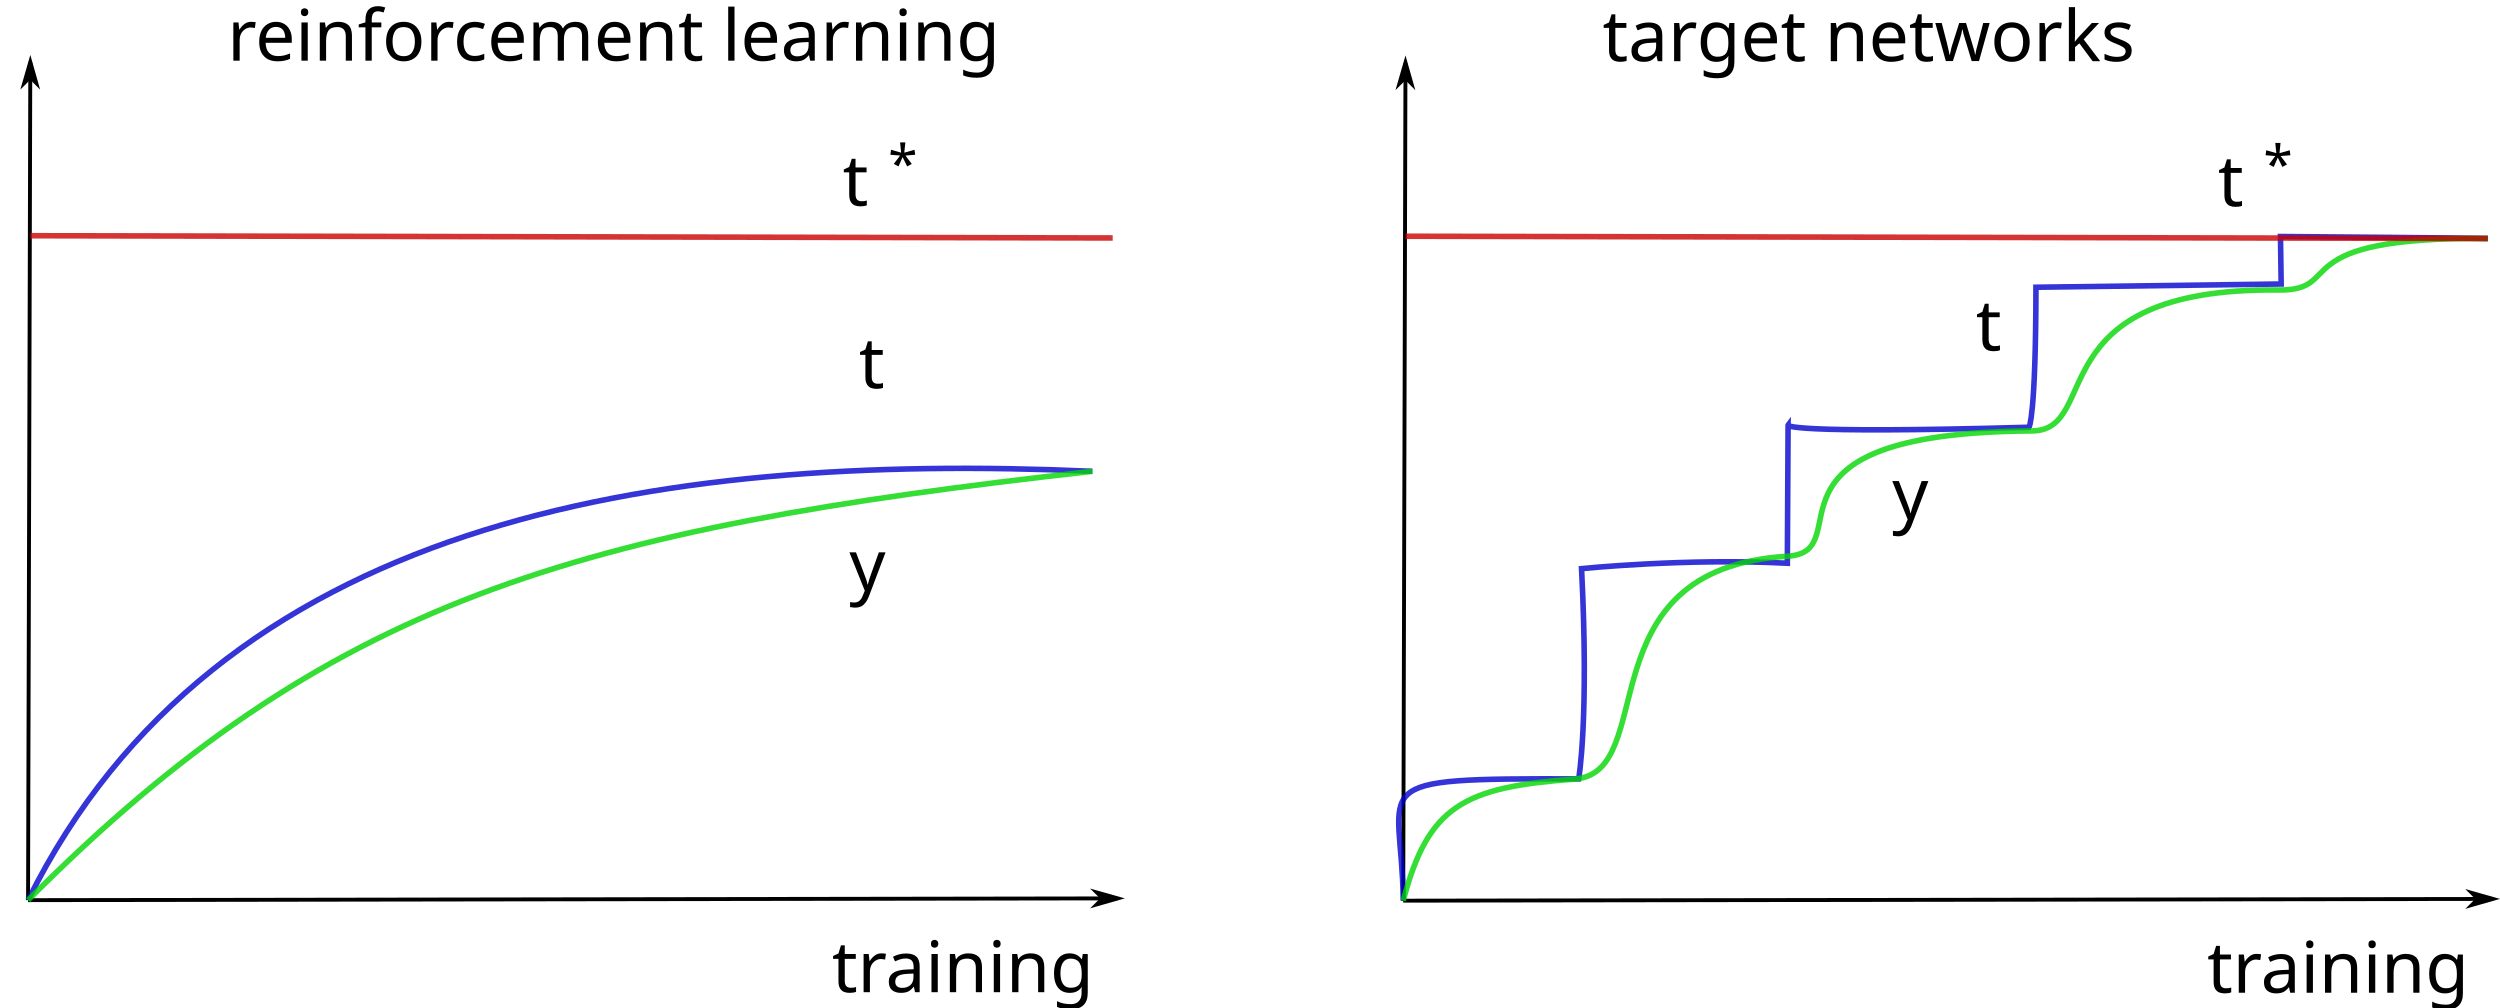
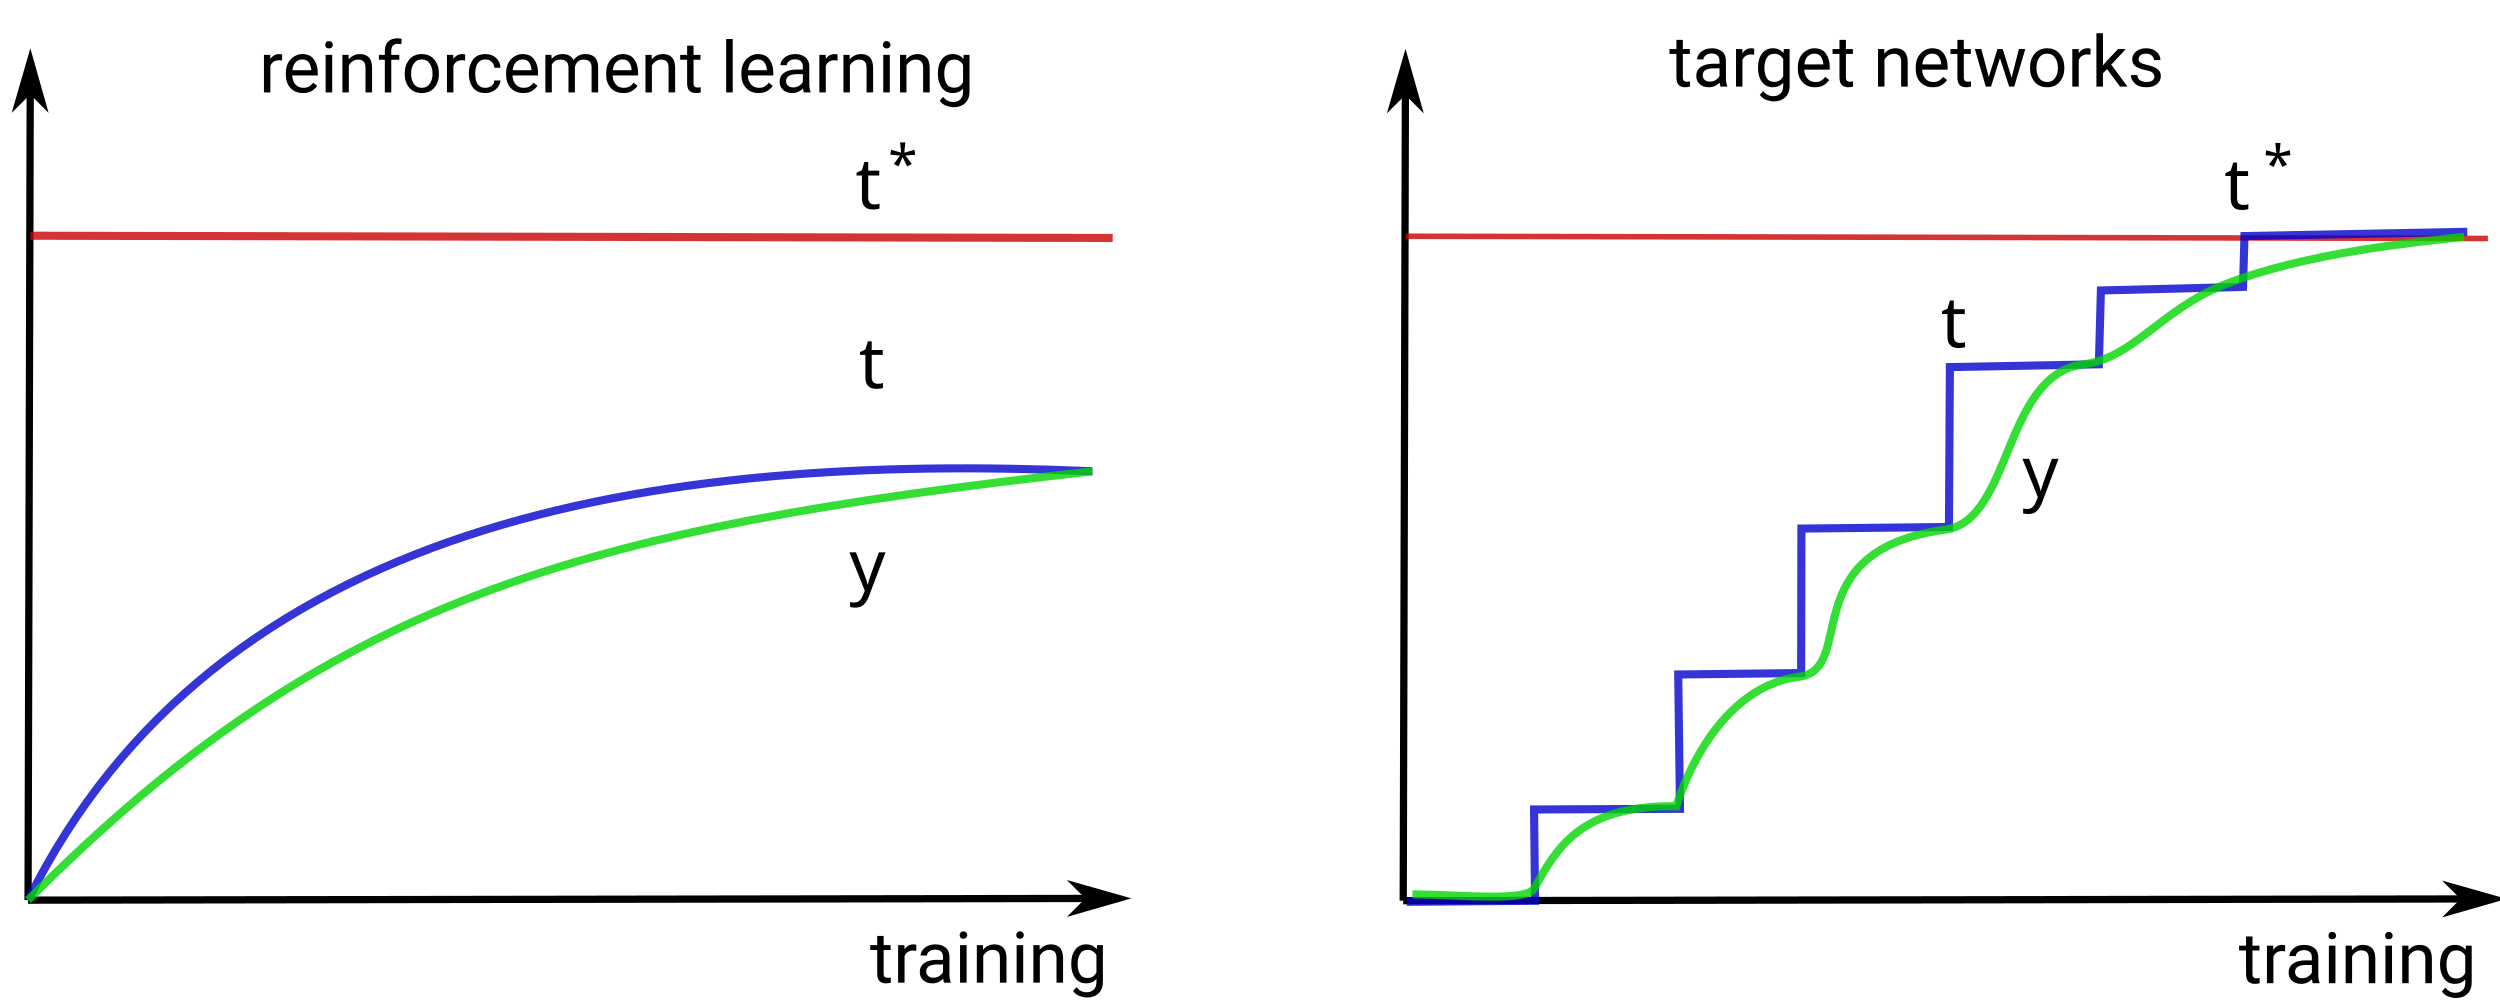
<svg xmlns="http://www.w3.org/2000/svg" width="297.579mm" height="119.928mm" viewBox="0 0 297.579 119.928" version="1.1" id="svg8">
  <defs id="defs2">
    <marker orient="auto" refY="0" refX="0" id="Arrow1Mend" style="overflow:visible">
      <path id="path845" d="M 0,0 5,-5 -12.5,0 5,5 Z" style="fill:#000000;fill-opacity:1;fill-rule:evenodd;stroke:#000000;stroke-width:1pt;stroke-opacity:1" transform="matrix(-0.4,0,0,-0.4,-4,0)" />
    </marker>
    <marker orient="auto" refY="0" refX="0" id="Arrow1Mend-3" style="overflow:visible">
      <path id="path845-6" d="M 0,0 5,-5 -12.5,0 5,5 Z" style="fill:#000000;fill-opacity:1;fill-rule:evenodd;stroke:#000000;stroke-width:1pt;stroke-opacity:1" transform="matrix(-0.4,0,0,-0.4,-4,0)" />
    </marker>
    <marker orient="auto" refY="0" refX="0" id="Arrow1Mend-3-9" style="overflow:visible">
      <path id="path845-6-1" d="M 0,0 5,-5 -12.5,0 5,5 Z" style="fill:#000000;fill-opacity:1;fill-rule:evenodd;stroke:#000000;stroke-width:1pt;stroke-opacity:1" transform="matrix(-0.4,0,0,-0.4,-4,0)" />
    </marker>
    <marker orient="auto" refY="0" refX="0" id="Arrow1Mend-2" style="overflow:visible">
      <path id="path845-7" d="M 0,0 5,-5 -12.5,0 5,5 Z" style="fill:#000000;fill-opacity:1;fill-rule:evenodd;stroke:#000000;stroke-width:1pt;stroke-opacity:1" transform="matrix(-0.4,0,0,-0.4,-4,0)" />
    </marker>
    <marker orient="auto" refY="0" refX="0" id="Arrow1Mend-3-9-3" style="overflow:visible">
      <path id="path845-6-1-6" d="M 0,0 5,-5 -12.5,0 5,5 Z" style="fill:#000000;fill-opacity:1;fill-rule:evenodd;stroke:#000000;stroke-width:1pt;stroke-opacity:1" transform="matrix(-0.4,0,0,-0.4,-4,0)" />
    </marker>
    <marker orient="auto" refY="0" refX="0" id="Arrow1Mend-2-7" style="overflow:visible">
      <path id="path845-7-5" d="M 0,0 5,-5 -12.5,0 5,5 Z" style="fill:#000000;fill-opacity:1;fill-rule:evenodd;stroke:#000000;stroke-width:1pt;stroke-opacity:1" transform="matrix(-0.4,0,0,-0.4,-4,0)" />
    </marker>
  </defs>
  <g id="layer1" transform="translate(-18.32137,-142.5325)">
-     <path style="fill:none;stroke:#000000;stroke-width:0.465;stroke-linecap:butt;stroke-linejoin:miter;stroke-miterlimit:4;stroke-dasharray:none;stroke-opacity:1;marker-end:url(#Arrow1Mend-2)" d="m 185.35,249.741 0.267,-99.692" id="path815-0" />
-     <path style="fill:none;stroke:#000000;stroke-width:0.465;stroke-linecap:butt;stroke-linejoin:miter;stroke-miterlimit:4;stroke-dasharray:none;stroke-opacity:1;marker-end:url(#Arrow1Mend-3-9)" d="m 185.35,249.741 129.634,-0.21" id="path815-7-9" />
-     <path style="fill:none;stroke:#0000cc;stroke-width:0.665;stroke-linecap:butt;stroke-linejoin:miter;stroke-miterlimit:4;stroke-dasharray:none;stroke-opacity:0.796" d="m 185.35,249.741 c -0.123,-14.265 -5.528,-14.547 20.884,-14.502 0,0 1.247,-7.05 0.342,-25.022 0,0 12.454,-1.269 24.495,-0.642 0,0 0,0 0.089,-16.438 0,0 -0.802,1.069 28.68,0.251 0,0 0.802,-1.069 0.824,-16.664 0,0 0,0 29.189,-0.387 l -0.083,-5.652 c 0,0 23.378,0.178 24.687,0.236" id="path2847-3" />
-     <text xml:space="preserve" style="font-style:normal;font-weight:normal;font-size:10.583px;line-height:1.25;font-family:sans-serif;letter-spacing:0px;word-spacing:0px;fill:#000000;fill-opacity:1;stroke:none;stroke-width:0.265" x="253.504" y="184.26" id="text2851-60">
-       <tspan id="tspan2849-6" x="253.504" y="184.26" style="font-size:8.467px;stroke-width:0.265">t</tspan>
+     <path style="fill:none;stroke:#000000;stroke-width:0.865;stroke-linecap:butt;stroke-linejoin:miter;stroke-miterlimit:4;stroke-dasharray:none;stroke-opacity:1;marker-end:url(#Arrow1Mend-2)" d="m 185.35,249.741 0.267,-99.692" id="path815-0" />
+     <path style="fill:none;stroke:#000000;stroke-width:0.865;stroke-linecap:butt;stroke-linejoin:miter;stroke-miterlimit:4;stroke-dasharray:none;stroke-opacity:1;marker-end:url(#Arrow1Mend-3-9)" d="m 185.35,249.741 129.634,-0.21" id="path815-7-9" />
+     <text xml:space="preserve" style="font-style:normal;font-weight:normal;font-size:10.583px;line-height:1.25;font-family:sans-serif;letter-spacing:0px;word-spacing:0px;fill:#000000;fill-opacity:1;stroke:none;stroke-width:0.265" x="249.346" y="183.882" id="text2851-60">
+       <tspan id="tspan2849-6" x="249.346" y="183.882" style="font-size:8.467px;stroke-width:0.265">t</tspan>
    </text>
-     <text xml:space="preserve" style="font-style:normal;font-weight:normal;font-size:10.583px;line-height:1.25;font-family:sans-serif;letter-spacing:0px;word-spacing:0px;fill:#000000;fill-opacity:1;stroke:none;stroke-width:0.265" x="281.032" y="260.699" id="text2855-2">
-       <tspan id="tspan2853-6" x="281.032" y="260.699" style="font-size:8.467px;stroke-width:0.265">training</tspan>
+     <text xml:space="preserve" style="font-style:normal;font-weight:normal;font-size:10.583px;line-height:1.25;font-family:sans-serif;letter-spacing:0px;word-spacing:0px;fill:#000000;fill-opacity:1;stroke:none;stroke-width:0.265" x="284.812" y="259.565" id="text2855-2">
+       <tspan id="tspan2853-6" x="284.812" y="259.565" style="font-style:normal;font-variant:normal;font-weight:normal;font-stretch:normal;font-size:8.467px;font-family:Roboto;-inkscape-font-specification:Roboto;stroke-width:0.265">training</tspan>
    </text>
-     <path style="fill:none;stroke:#00d500;stroke-width:0.665;stroke-linecap:butt;stroke-linejoin:miter;stroke-miterlimit:4;stroke-dasharray:none;stroke-opacity:0.796" d="m 185.35,249.741 c 2.96,-11.282 7.197,-13.512 20.377,-14.471 10.352,-0.753 0.848,-25.053 25.343,-26.526 9.017,-0.542 -5.652,-14.69 29.102,-14.917 8.467,-0.055 0.492,-17.103 29.408,-16.776 8.076,0.091 0.189,-6.365 24.876,-6.129" id="path2847-5-1" />
-     <text xml:space="preserve" style="font-style:normal;font-weight:normal;font-size:10.583px;line-height:1.25;font-family:sans-serif;letter-spacing:0px;word-spacing:0px;fill:#000000;fill-opacity:1;stroke:none;stroke-width:0.265" x="243.546" y="204.338" id="text2851-3-8">
-       <tspan id="tspan2849-5-7" x="243.546" y="204.338" style="font-size:8.467px;stroke-width:0.265">y</tspan>
+     <text xml:space="preserve" style="font-style:normal;font-weight:normal;font-size:10.583px;line-height:1.25;font-family:sans-serif;letter-spacing:0px;word-spacing:0px;fill:#000000;fill-opacity:1;stroke:none;stroke-width:0.265" x="259.043" y="201.692" id="text2851-3-8">
+       <tspan id="tspan2849-5-7" x="259.043" y="201.692" style="font-size:8.467px;stroke-width:0.265">y</tspan>
    </text>
-     <text xml:space="preserve" style="font-style:normal;font-weight:normal;font-size:10.583px;line-height:1.25;font-family:sans-serif;letter-spacing:0px;word-spacing:0px;fill:#000000;fill-opacity:1;stroke:none;stroke-width:0.265" x="209.068" y="149.815" id="text2851-6-9">
-       <tspan id="tspan2849-2-2" x="209.068" y="149.815" style="font-size:8.467px;stroke-width:0.265">target networks</tspan>
+     <text xml:space="preserve" style="font-style:normal;font-weight:normal;font-size:10.583px;line-height:1.25;font-family:sans-serif;letter-spacing:0px;word-spacing:0px;fill:#000000;fill-opacity:1;stroke:none;stroke-width:0.265" x="217.006" y="152.839" id="text2851-6-9">
+       <tspan id="tspan2849-2-2" x="217.006" y="152.839" style="font-style:normal;font-variant:normal;font-weight:normal;font-stretch:normal;font-size:8.467px;font-family:Roboto;-inkscape-font-specification:Roboto;stroke-width:0.265">target networks</tspan>
    </text>
    <path style="fill:none;stroke:#ca0000;stroke-width:0.665;stroke-linecap:butt;stroke-linejoin:miter;stroke-miterlimit:4;stroke-dasharray:none;stroke-opacity:0.796" d="M 185.632,170.653 314.456,170.92" id="path2847-0" />
-     <text xml:space="preserve" style="font-style:normal;font-weight:normal;font-size:10.583px;line-height:1.25;font-family:sans-serif;letter-spacing:0px;word-spacing:0px;fill:#000000;fill-opacity:1;stroke:none;stroke-width:0.265" x="282.315" y="167.077" id="text2851-60-2">
-       <tspan id="tspan2849-6-3" x="282.315" y="167.077" style="font-size:8.467px;stroke-width:0.265">t</tspan>
+     <text xml:space="preserve" style="font-style:normal;font-weight:normal;font-size:10.583px;line-height:1.25;font-family:sans-serif;letter-spacing:0px;word-spacing:0px;fill:#000000;fill-opacity:1;stroke:none;stroke-width:0.265" x="283.071" y="167.455" id="text2851-60-2">
+       <tspan id="tspan2849-6-3" x="283.071" y="167.455" style="font-size:8.467px;stroke-width:0.265">t</tspan>
    </text>
    <text xml:space="preserve" style="font-style:normal;font-weight:normal;font-size:10.583px;line-height:1.25;font-family:sans-serif;letter-spacing:0px;word-spacing:0px;fill:#000000;fill-opacity:1;stroke:none;stroke-width:0.265" x="287.729" y="164.372" id="text3397">
      <tspan id="tspan3395" x="287.729" y="164.372" style="font-size:6.35px;stroke-width:0.265">*</tspan>
    </text>
-     <path style="fill:none;stroke:#000000;stroke-width:0.465;stroke-linecap:butt;stroke-linejoin:miter;stroke-miterlimit:4;stroke-dasharray:none;stroke-opacity:1;marker-end:url(#Arrow1Mend-2-7)" d="m 21.661,249.679 0.267,-99.692" id="path815-0-3" />
-     <path style="fill:none;stroke:#000000;stroke-width:0.465;stroke-linecap:butt;stroke-linejoin:miter;stroke-miterlimit:4;stroke-dasharray:none;stroke-opacity:1;marker-end:url(#Arrow1Mend-3-9-3)" d="M 21.661,249.679 151.295,249.469" id="path815-7-9-5" />
-     <path style="fill:none;stroke:#0000cc;stroke-width:0.665;stroke-linecap:butt;stroke-linejoin:miter;stroke-miterlimit:4;stroke-dasharray:none;stroke-opacity:0.796" d="m 21.661,249.679 c 22.465,-45.249 74.379,-53.343 126.686,-51.048" id="path2847-3-6" />
+     <path style="fill:none;stroke:#000000;stroke-width:0.865;stroke-linecap:butt;stroke-linejoin:miter;stroke-miterlimit:4;stroke-dasharray:none;stroke-opacity:1;marker-end:url(#Arrow1Mend-2-7)" d="m 21.661,249.679 0.267,-99.692" id="path815-0-3" />
+     <path style="fill:none;stroke:#000000;stroke-width:0.865;stroke-linecap:butt;stroke-linejoin:miter;stroke-miterlimit:4;stroke-dasharray:none;stroke-opacity:1;marker-end:url(#Arrow1Mend-3-9-3)" d="M 21.661,249.679 151.295,249.469" id="path815-7-9-5" />
+     <path style="fill:none;stroke:#0000cc;stroke-width:0.965;stroke-linecap:butt;stroke-linejoin:miter;stroke-miterlimit:4;stroke-dasharray:none;stroke-opacity:0.796" d="m 21.661,249.679 c 22.465,-45.249 74.379,-53.343 126.686,-51.048" id="path2847-3-6" />
    <text xml:space="preserve" style="font-style:normal;font-weight:normal;font-size:10.583px;line-height:1.25;font-family:sans-serif;letter-spacing:0px;word-spacing:0px;fill:#000000;fill-opacity:1;stroke:none;stroke-width:0.265" x="120.55" y="188.742" id="text2851-60-29">
      <tspan id="tspan2849-6-1" x="120.55" y="188.742" style="font-size:8.467px;stroke-width:0.265">t</tspan>
    </text>
-     <text xml:space="preserve" style="font-style:normal;font-weight:normal;font-size:10.583px;line-height:1.25;font-family:sans-serif;letter-spacing:0px;word-spacing:0px;fill:#000000;fill-opacity:1;stroke:none;stroke-width:0.265" x="117.343" y="260.637" id="text2855-2-2">
-       <tspan id="tspan2853-6-7" x="117.343" y="260.637" style="font-size:8.467px;stroke-width:0.265">training</tspan>
+     <text xml:space="preserve" style="font-style:normal;font-weight:normal;font-size:10.583px;line-height:1.25;font-family:sans-serif;letter-spacing:0px;word-spacing:0px;fill:#000000;fill-opacity:1;stroke:none;stroke-width:0.265" x="121.879" y="259.503" id="text2855-2-2">
+       <tspan id="tspan2853-6-7" x="121.879" y="259.503" style="font-style:normal;font-variant:normal;font-weight:normal;font-stretch:normal;font-size:8.467px;font-family:Roboto;-inkscape-font-specification:Roboto;stroke-width:0.265">training</tspan>
    </text>
-     <path style="fill:none;stroke:#00d500;stroke-width:0.665;stroke-linecap:butt;stroke-linejoin:miter;stroke-miterlimit:4;stroke-dasharray:none;stroke-opacity:0.796" d="M 21.661,249.679 C 57.307,213.876 86.713,205.507 148.347,198.631" id="path2847-5-1-0" />
+     <path style="fill:none;stroke:#00d500;stroke-width:0.965;stroke-linecap:butt;stroke-linejoin:miter;stroke-miterlimit:4;stroke-dasharray:none;stroke-opacity:0.796" d="M 21.661,249.679 C 57.307,213.876 86.713,205.507 148.347,198.631" id="path2847-5-1-0" />
    <text xml:space="preserve" style="font-style:normal;font-weight:normal;font-size:10.583px;line-height:1.25;font-family:sans-serif;letter-spacing:0px;word-spacing:0px;fill:#000000;fill-opacity:1;stroke:none;stroke-width:0.265" x="119.413" y="212.828" id="text2851-3-8-9">
      <tspan id="tspan2849-5-7-3" x="119.413" y="212.828" style="font-size:8.467px;stroke-width:0.265">y</tspan>
    </text>
-     <text xml:space="preserve" style="font-style:normal;font-weight:normal;font-size:10.583px;line-height:1.25;font-family:sans-serif;letter-spacing:0px;word-spacing:0px;fill:#000000;fill-opacity:1;stroke:none;stroke-width:0.265" x="45.379" y="149.753" id="text2851-6-9-6">
-       <tspan id="tspan2849-2-2-0" x="45.379" y="149.753" style="font-size:8.467px;stroke-width:0.265">reinforcement learning</tspan>
+     <text xml:space="preserve" style="font-style:normal;font-weight:normal;font-size:10.583px;line-height:1.25;font-family:sans-serif;letter-spacing:0px;word-spacing:0px;fill:#000000;fill-opacity:1;stroke:none;stroke-width:0.265" x="49.159" y="153.532" id="text2851-6-9-6">
+       <tspan id="tspan2849-2-2-0" x="49.159" y="153.532" style="font-style:normal;font-variant:normal;font-weight:normal;font-stretch:normal;font-size:8.467px;font-family:Roboto;-inkscape-font-specification:Roboto;stroke-width:0.265">reinforcement learning</tspan>
    </text>
-     <path style="fill:none;stroke:#ca0000;stroke-width:0.665;stroke-linecap:butt;stroke-linejoin:miter;stroke-miterlimit:4;stroke-dasharray:none;stroke-opacity:0.796" d="m 21.943,170.591 128.824,0.267" id="path2847-0-6" />
-     <text xml:space="preserve" style="font-style:normal;font-weight:normal;font-size:10.583px;line-height:1.25;font-family:sans-serif;letter-spacing:0px;word-spacing:0px;fill:#000000;fill-opacity:1;stroke:none;stroke-width:0.265" x="118.626" y="167.015" id="text2851-60-2-2">
-       <tspan id="tspan2849-6-3-6" x="118.626" y="167.015" style="font-size:8.467px;stroke-width:0.265">t</tspan>
+     <path style="fill:none;stroke:#ca0000;stroke-width:0.965;stroke-linecap:butt;stroke-linejoin:miter;stroke-miterlimit:4;stroke-dasharray:none;stroke-opacity:0.796" d="m 21.943,170.591 128.824,0.267" id="path2847-0-6" />
+     <text xml:space="preserve" style="font-style:normal;font-weight:normal;font-size:10.583px;line-height:1.25;font-family:sans-serif;letter-spacing:0px;word-spacing:0px;fill:#000000;fill-opacity:1;stroke:none;stroke-width:0.265" x="120.138" y="167.393" id="text2851-60-2-2">
+       <tspan id="tspan2849-6-3-6" x="120.138" y="167.393" style="font-size:8.467px;stroke-width:0.265">t</tspan>
    </text>
    <text xml:space="preserve" style="font-style:normal;font-weight:normal;font-size:10.583px;line-height:1.25;font-family:sans-serif;letter-spacing:0px;word-spacing:0px;fill:#000000;fill-opacity:1;stroke:none;stroke-width:0.265" x="124.04" y="164.31" id="text3397-1">
      <tspan id="tspan3395-8" x="124.04" y="164.31" style="font-size:6.35px;stroke-width:0.265">*</tspan>
    </text>
+     <path style="fill:none;stroke:#0000cc;stroke-width:0.965;stroke-linecap:butt;stroke-linejoin:miter;stroke-dasharray:none;stroke-opacity:0.796" d="m 185.765,249.878 15.28,-0.124 -0.124,-10.867 17.373,-0.08 -0.212,-15.989 14.635,-0.172 0.028,-17.195 17.563,-0.194 0.111,-19.029 17.735,-0.333 0.24,-8.789 16.921,-0.426 0.168,-6.049 26.526,-0.507" id="path1" />
+     <path style="fill:none;stroke:#00d500;stroke-width:0.965;stroke-linecap:butt;stroke-linejoin:miter;stroke-miterlimit:4;stroke-dasharray:none;stroke-opacity:0.796" d="m 186.447,248.98 c 6.317,0.086 13.598,0.915 14.516,-0.729 2.593,-4.644 5.419,-9.924 16.899,-9.747 0,0 3.945,-14.059 14.616,-15.423 6.992,-0.894 -0.805,-15.051 17.409,-17.508 7.928,-1.07 6.893,-18.52 16.467,-19.68 5.824,-0.705 9.189,-6.461 16.595,-9.421 9.76,-3.901 23.474,-5.175 28.672,-5.755" id="path2847-5-1-0-3" />
  </g>
</svg>
